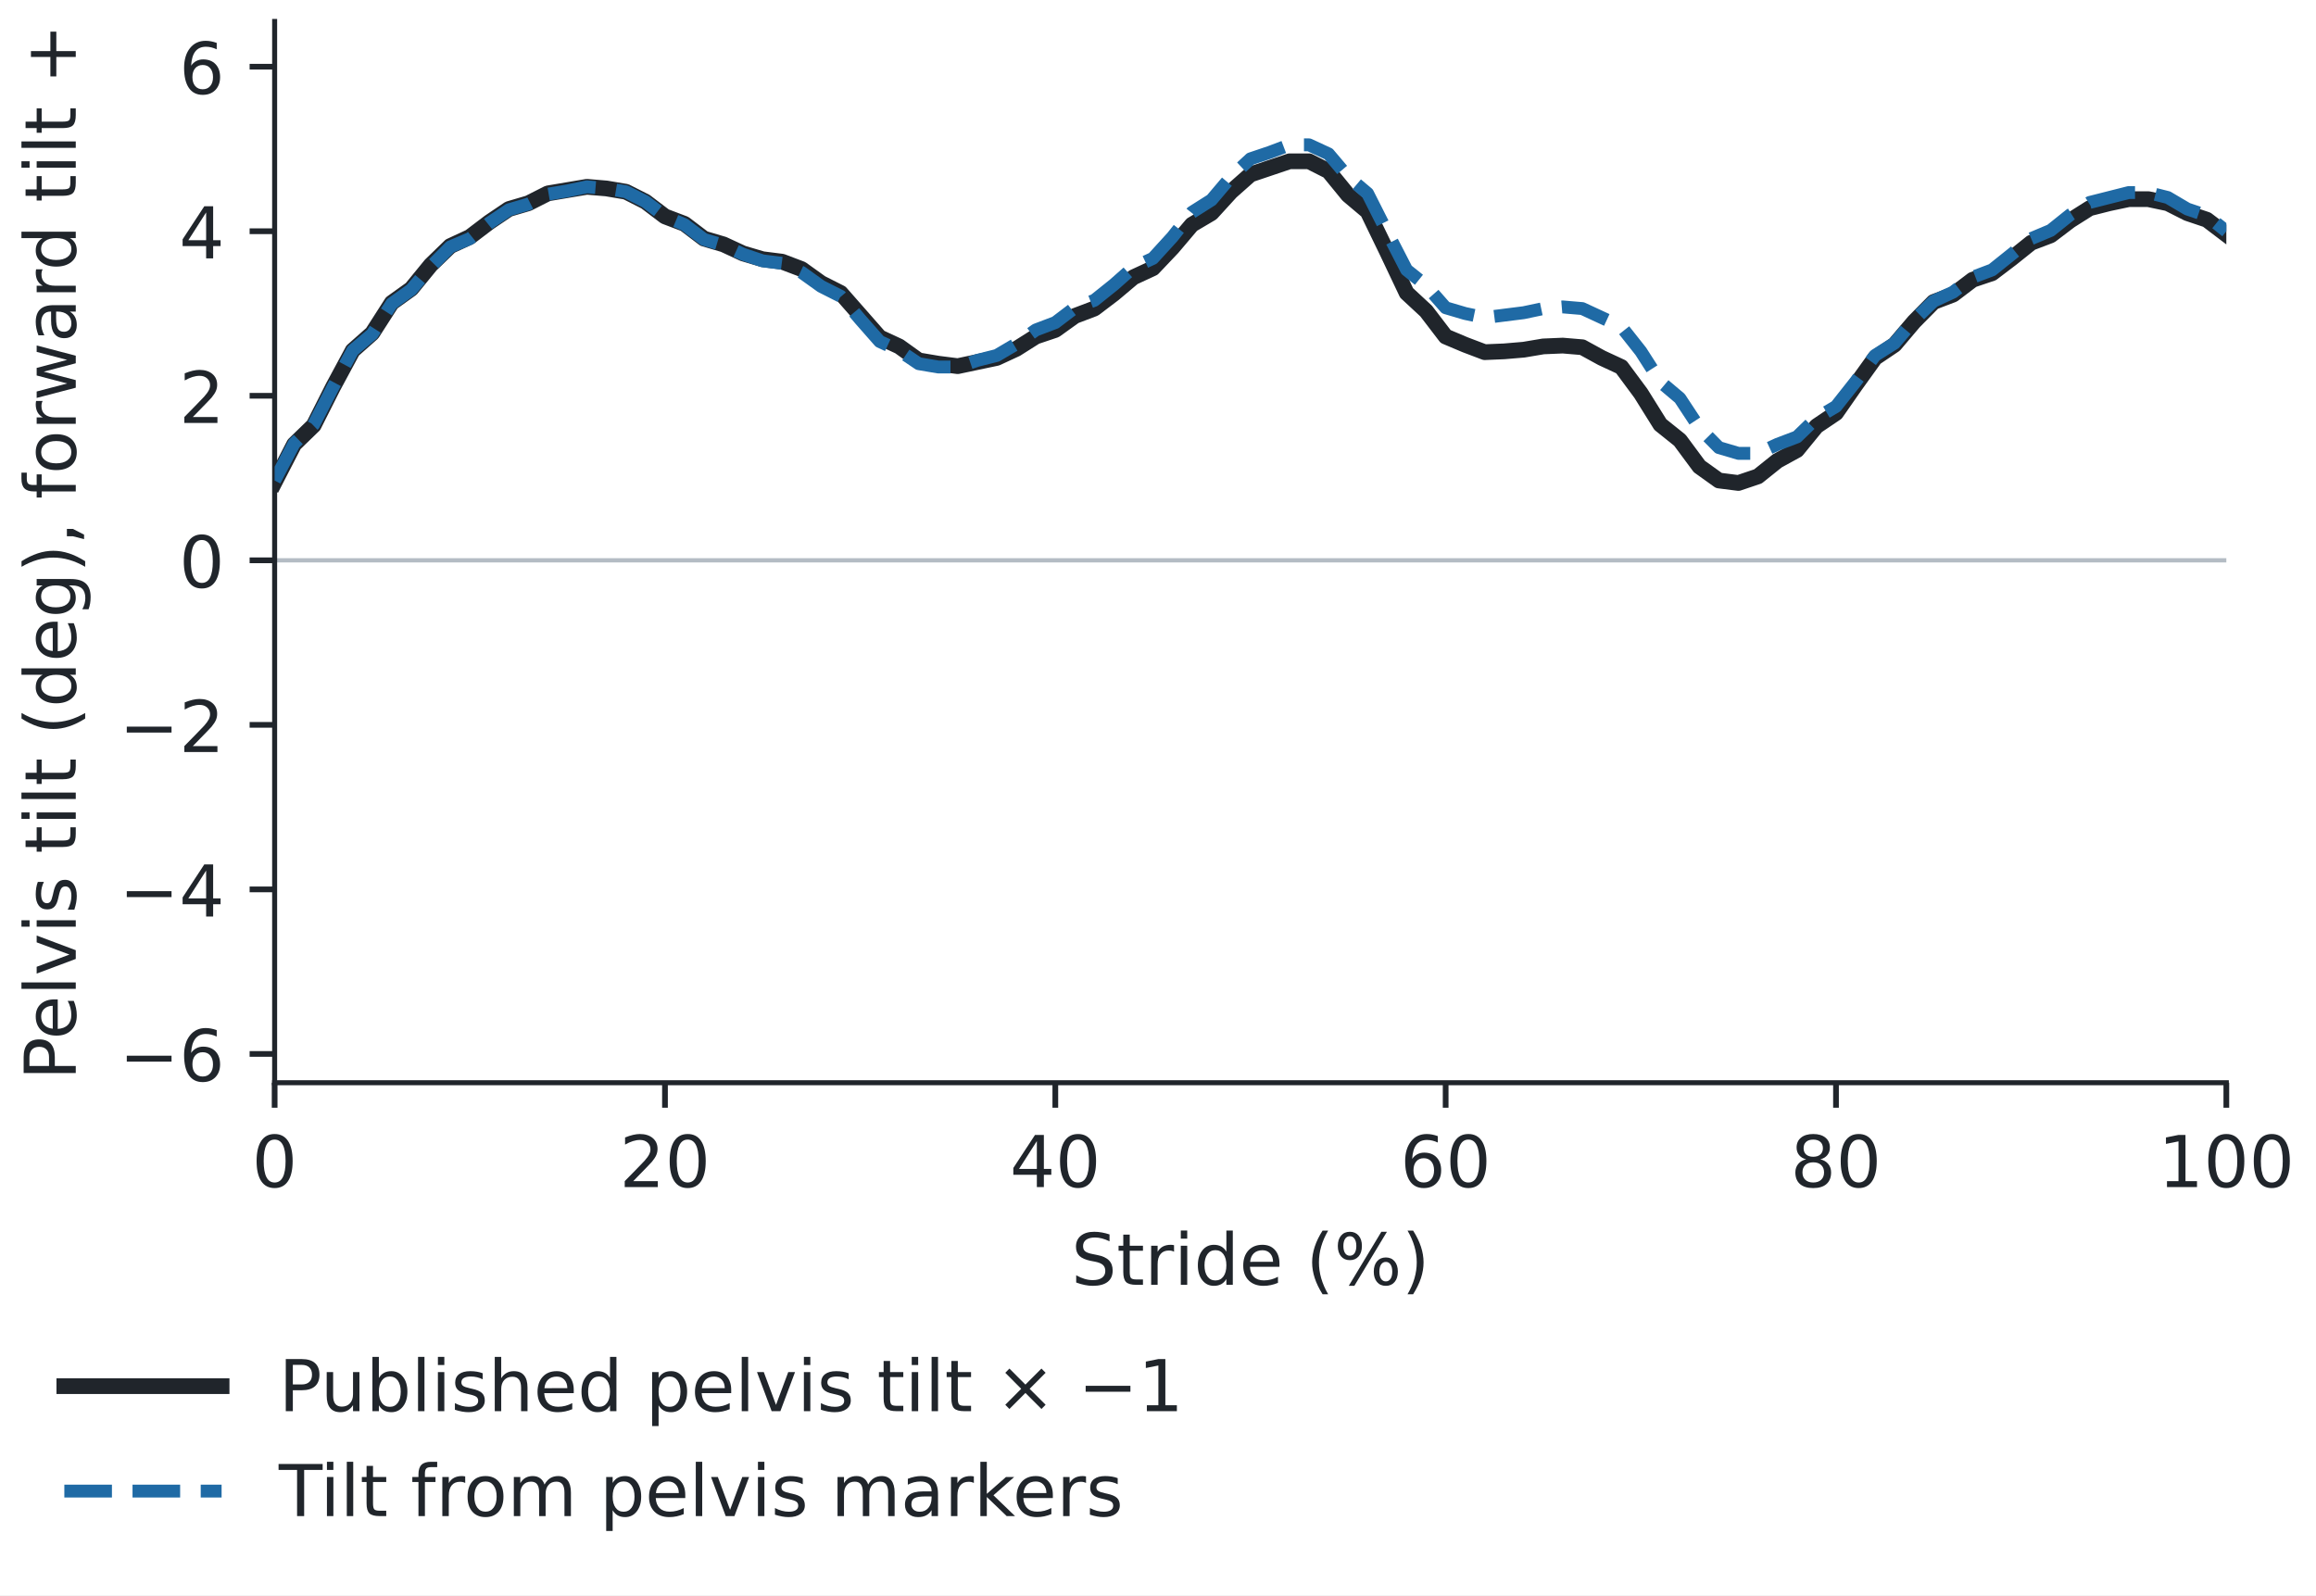
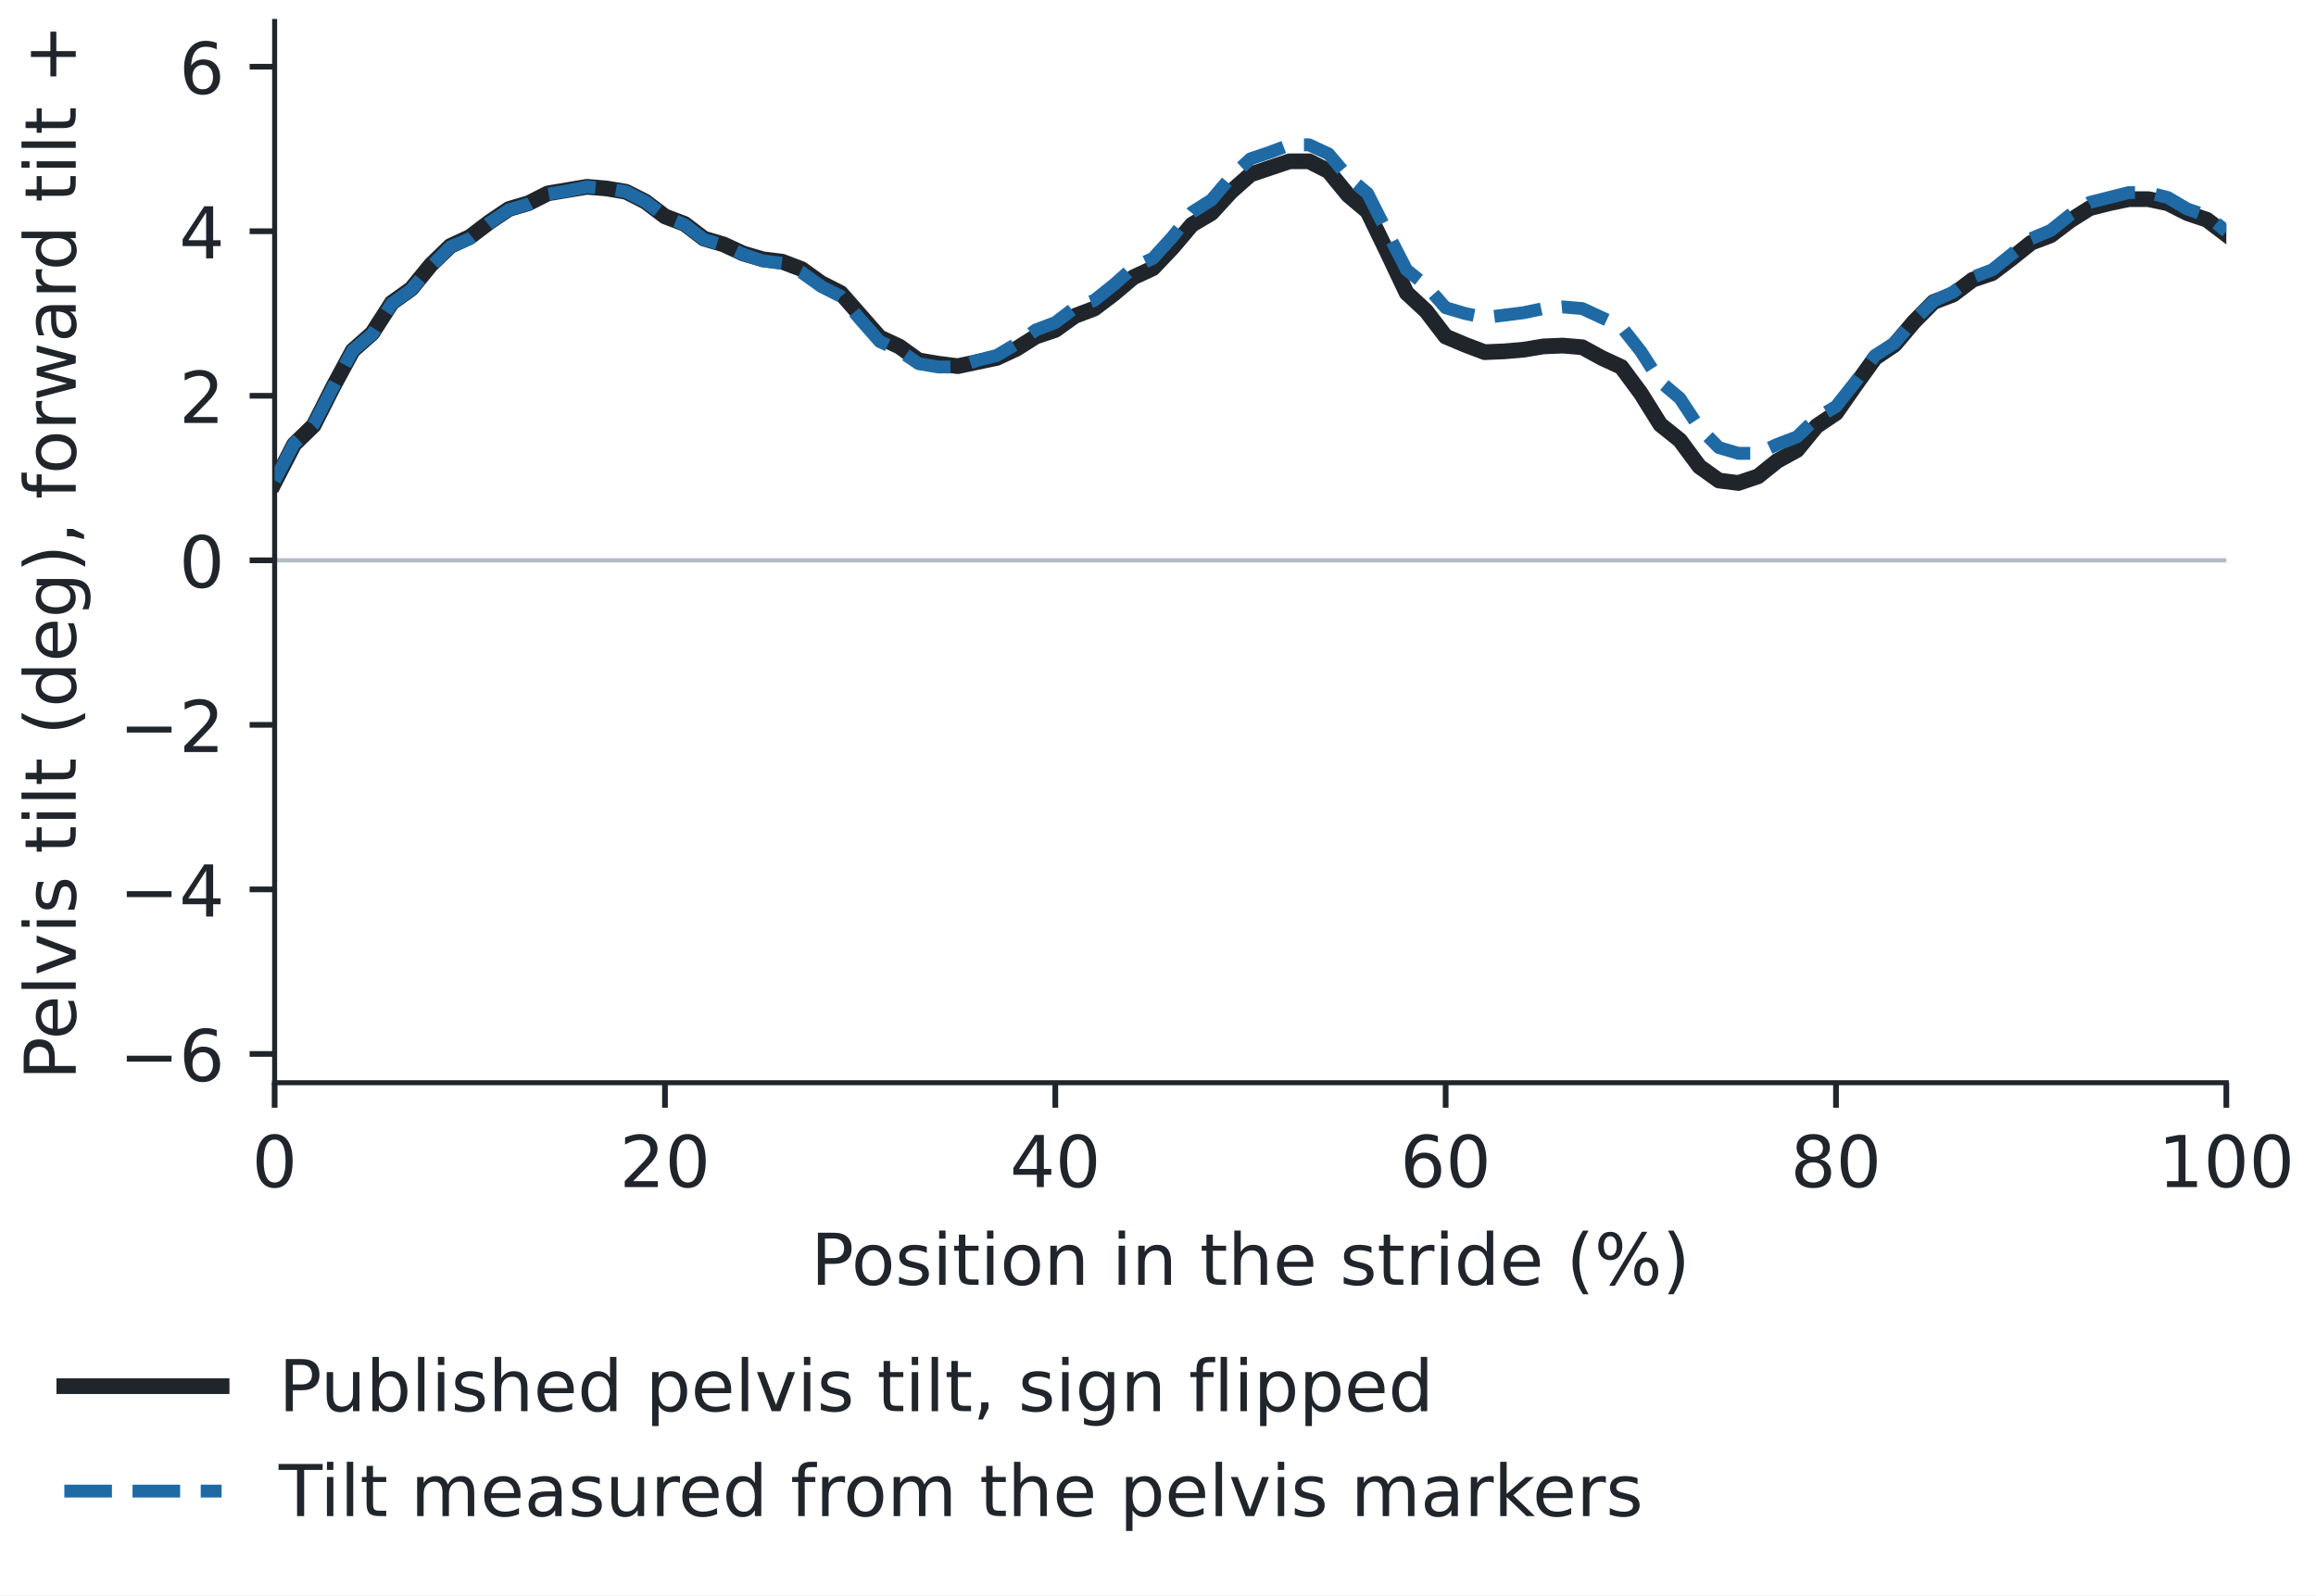
<svg xmlns="http://www.w3.org/2000/svg" xmlns:xlink="http://www.w3.org/1999/xlink" width="324pt" height="223.2pt" viewBox="0 0 324 223.2" version="1.1">
  <defs>
    <style type="text/css">*{stroke-linejoin: round; stroke-linecap: butt}</style>
  </defs>
  <g id="figure_1">
    <g id="patch_1">
      <path d="M 0 223.2  L 324 223.2  L 324 0  L 0 0  z " style="fill: #ffffff" />
    </g>
    <g id="axes_1">
      <g id="patch_2">
        <path d="M 38.421 151.487  L 311.456 151.487  L 311.456 3  L 38.421 3  z " style="fill: #ffffff" />
      </g>
      <g id="line2d_1">
        <path d="M 38.421 78.395  L 311.456 78.395  " clip-path="url(#p0b14c83e51)" style="fill: none; stroke: #b4bcc4; stroke-width: 0.6; stroke-linecap: square" />
      </g>
      <g id="matplotlib.axis_1">
        <g id="xtick_1">
          <g id="line2d_2">
            <defs>
              <path id="me1d6f0fdde" d="M 0 0  L 0 3.5  " style="stroke: #20252b; stroke-width: 0.8" />
            </defs>
            <g>
              <use xlink:href="#me1d6f0fdde" x="38.421" y="151.487" style="fill: #20252b; stroke: #20252b; stroke-width: 0.8" />
            </g>
          </g>
          <g id="text_1">
            <g style="fill: #20252b" transform="translate(35.2393 166.0852) scale(0.1 -0.1)">
              <defs>
                <path id="DejaVuSans-30" d="M 2034 4250  Q 1547 4250 1301 3770  Q 1056 3291 1056 2328  Q 1056 1369 1301 889  Q 1547 409 2034 409  Q 2525 409 2770 889  Q 3016 1369 3016 2328  Q 3016 3291 2770 3770  Q 2525 4250 2034 4250  z M 2034 4750  Q 2819 4750 3233 4129  Q 3647 3509 3647 2328  Q 3647 1150 3233 529  Q 2819 -91 2034 -91  Q 1250 -91 836 529  Q 422 1150 422 2328  Q 422 3509 836 4129  Q 1250 4750 2034 4750  z " transform="scale(0.015625)" />
              </defs>
              <use xlink:href="#DejaVuSans-30" />
            </g>
          </g>
        </g>
        <g id="xtick_2">
          <g id="line2d_3">
            <g>
              <use xlink:href="#me1d6f0fdde" x="93.028" y="151.487" style="fill: #20252b; stroke: #20252b; stroke-width: 0.8" />
            </g>
          </g>
          <g id="text_2">
            <g style="fill: #20252b" transform="translate(86.66514 166.0852) scale(0.1 -0.1)">
              <defs>
                <path id="DejaVuSans-32" d="M 1228 531  L 3431 531  L 3431 0  L 469 0  L 469 531  Q 828 903 1448 1529  Q 2069 2156 2228 2338  Q 2531 2678 2651 2914  Q 2772 3150 2772 3378  Q 2772 3750 2511 3984  Q 2250 4219 1831 4219  Q 1534 4219 1204 4116  Q 875 4013 500 3803  L 500 4441  Q 881 4594 1212 4672  Q 1544 4750 1819 4750  Q 2544 4750 2975 4387  Q 3406 4025 3406 3419  Q 3406 3131 3298 2873  Q 3191 2616 2906 2266  Q 2828 2175 2409 1742  Q 1991 1309 1228 531  z " transform="scale(0.015625)" />
              </defs>
              <use xlink:href="#DejaVuSans-32" />
              <use xlink:href="#DejaVuSans-30" transform="translate(63.62305 0)" />
            </g>
          </g>
        </g>
        <g id="xtick_3">
          <g id="line2d_4">
            <g>
              <use xlink:href="#me1d6f0fdde" x="147.635" y="151.487" style="fill: #20252b; stroke: #20252b; stroke-width: 0.8" />
            </g>
          </g>
          <g id="text_3">
            <g style="fill: #20252b" transform="translate(141.2722 166.0852) scale(0.1 -0.1)">
              <defs>
                <path id="DejaVuSans-34" d="M 2419 4116  L 825 1625  L 2419 1625  L 2419 4116  z M 2253 4666  L 3047 4666  L 3047 1625  L 3713 1625  L 3713 1100  L 3047 1100  L 3047 0  L 2419 0  L 2419 1100  L 313 1100  L 313 1709  L 2253 4666  z " transform="scale(0.015625)" />
              </defs>
              <use xlink:href="#DejaVuSans-34" />
              <use xlink:href="#DejaVuSans-30" transform="translate(63.62305 0)" />
            </g>
          </g>
        </g>
        <g id="xtick_4">
          <g id="line2d_5">
            <g>
              <use xlink:href="#me1d6f0fdde" x="202.242" y="151.487" style="fill: #20252b; stroke: #20252b; stroke-width: 0.8" />
            </g>
          </g>
          <g id="text_4">
            <g style="fill: #20252b" transform="translate(195.8793 166.0852) scale(0.1 -0.1)">
              <defs>
                <path id="DejaVuSans-36" d="M 2113 2584  Q 1688 2584 1439 2293  Q 1191 2003 1191 1497  Q 1191 994 1439 701  Q 1688 409 2113 409  Q 2538 409 2786 701  Q 3034 994 3034 1497  Q 3034 2003 2786 2293  Q 2538 2584 2113 2584  z M 3366 4563  L 3366 3988  Q 3128 4100 2886 4159  Q 2644 4219 2406 4219  Q 1781 4219 1451 3797  Q 1122 3375 1075 2522  Q 1259 2794 1537 2939  Q 1816 3084 2150 3084  Q 2853 3084 3261 2657  Q 3669 2231 3669 1497  Q 3669 778 3244 343  Q 2819 -91 2113 -91  Q 1303 -91 875 529  Q 447 1150 447 2328  Q 447 3434 972 4092  Q 1497 4750 2381 4750  Q 2619 4750 2861 4703  Q 3103 4656 3366 4563  z " transform="scale(0.015625)" />
              </defs>
              <use xlink:href="#DejaVuSans-36" />
              <use xlink:href="#DejaVuSans-30" transform="translate(63.62305 0)" />
            </g>
          </g>
        </g>
        <g id="xtick_5">
          <g id="line2d_6">
            <g>
              <use xlink:href="#me1d6f0fdde" x="256.849" y="151.487" style="fill: #20252b; stroke: #20252b; stroke-width: 0.8" />
            </g>
          </g>
          <g id="text_5">
            <g style="fill: #20252b" transform="translate(250.4864 166.0852) scale(0.1 -0.1)">
              <defs>
                <path id="DejaVuSans-38" d="M 2034 2216  Q 1584 2216 1326 1975  Q 1069 1734 1069 1313  Q 1069 891 1326 650  Q 1584 409 2034 409  Q 2484 409 2743 651  Q 3003 894 3003 1313  Q 3003 1734 2745 1975  Q 2488 2216 2034 2216  z M 1403 2484  Q 997 2584 770 2862  Q 544 3141 544 3541  Q 544 4100 942 4425  Q 1341 4750 2034 4750  Q 2731 4750 3128 4425  Q 3525 4100 3525 3541  Q 3525 3141 3298 2862  Q 3072 2584 2669 2484  Q 3125 2378 3379 2068  Q 3634 1759 3634 1313  Q 3634 634 3220 271  Q 2806 -91 2034 -91  Q 1263 -91 848 271  Q 434 634 434 1313  Q 434 1759 690 2068  Q 947 2378 1403 2484  z M 1172 3481  Q 1172 3119 1398 2916  Q 1625 2713 2034 2713  Q 2441 2713 2670 2916  Q 2900 3119 2900 3481  Q 2900 3844 2670 4047  Q 2441 4250 2034 4250  Q 1625 4250 1398 4047  Q 1172 3844 1172 3481  z " transform="scale(0.015625)" />
              </defs>
              <use xlink:href="#DejaVuSans-38" />
              <use xlink:href="#DejaVuSans-30" transform="translate(63.62305 0)" />
            </g>
          </g>
        </g>
        <g id="xtick_6">
          <g id="line2d_7">
            <g>
              <use xlink:href="#me1d6f0fdde" x="311.456" y="151.487" style="fill: #20252b; stroke: #20252b; stroke-width: 0.8" />
            </g>
          </g>
          <g id="text_6">
            <g style="fill: #20252b" transform="translate(301.9123 166.0852) scale(0.1 -0.1)">
              <defs>
                <path id="DejaVuSans-31" d="M 794 531  L 1825 531  L 1825 4091  L 703 3866  L 703 4441  L 1819 4666  L 2450 4666  L 2450 531  L 3481 531  L 3481 0  L 794 0  L 794 531  z " transform="scale(0.015625)" />
              </defs>
              <use xlink:href="#DejaVuSans-31" />
              <use xlink:href="#DejaVuSans-30" transform="translate(63.62305 0)" />
              <use xlink:href="#DejaVuSans-30" transform="translate(127.2461 0)" />
            </g>
          </g>
        </g>
        <g id="text_7">
-           <g style="fill: #20252b" transform="translate(149.8672 179.7633) scale(0.1 -0.1)">
+           <g style="fill: #20252b" transform="translate(113.4422 179.7633) scale(0.1 -0.1)">
            <defs>
-               <path id="DejaVuSans-53" d="M 3425 4513  L 3425 3897  Q 3066 4069 2747 4153  Q 2428 4238 2131 4238  Q 1616 4238 1336 4038  Q 1056 3838 1056 3469  Q 1056 3159 1242 3001  Q 1428 2844 1947 2747  L 2328 2669  Q 3034 2534 3370 2195  Q 3706 1856 3706 1288  Q 3706 609 3251 259  Q 2797 -91 1919 -91  Q 1588 -91 1214 -16  Q 841 59 441 206  L 441 856  Q 825 641 1194 531  Q 1563 422 1919 422  Q 2459 422 2753 634  Q 3047 847 3047 1241  Q 3047 1584 2836 1778  Q 2625 1972 2144 2069  L 1759 2144  Q 1053 2284 737 2584  Q 422 2884 422 3419  Q 422 4038 858 4394  Q 1294 4750 2059 4750  Q 2388 4750 2728 4690  Q 3069 4631 3425 4513  z " transform="scale(0.015625)" />
+               <path id="DejaVuSans-50" d="M 1259 4147  L 1259 2394  L 2053 2394  Q 2494 2394 2734 2622  Q 2975 2850 2975 3272  Q 2975 3691 2734 3919  Q 2494 4147 2053 4147  L 1259 4147  z M 628 4666  L 2053 4666  Q 2838 4666 3239 4311  Q 3641 3956 3641 3272  Q 3641 2581 3239 2228  Q 2838 1875 2053 1875  L 1259 1875  L 1259 0  L 628 0  L 628 4666  z " transform="scale(0.015625)" />
+               <path id="DejaVuSans-6f" d="M 1959 3097  Q 1497 3097 1228 2736  Q 959 2375 959 1747  Q 959 1119 1226 758  Q 1494 397 1959 397  Q 2419 397 2687 759  Q 2956 1122 2956 1747  Q 2956 2369 2687 2733  Q 2419 3097 1959 3097  z M 1959 3584  Q 2709 3584 3137 3096  Q 3566 2609 3566 1747  Q 3566 888 3137 398  Q 2709 -91 1959 -91  Q 1206 -91 779 398  Q 353 888 353 1747  Q 353 2609 779 3096  Q 1206 3584 1959 3584  z " transform="scale(0.015625)" />
+               <path id="DejaVuSans-73" d="M 2834 3397  L 2834 2853  Q 2591 2978 2328 3040  Q 2066 3103 1784 3103  Q 1356 3103 1142 2972  Q 928 2841 928 2578  Q 928 2378 1081 2264  Q 1234 2150 1697 2047  L 1894 2003  Q 2506 1872 2764 1633  Q 3022 1394 3022 966  Q 3022 478 2636 193  Q 2250 -91 1575 -91  Q 1294 -91 989 -36  Q 684 19 347 128  L 347 722  Q 666 556 975 473  Q 1284 391 1588 391  Q 1994 391 2212 530  Q 2431 669 2431 922  Q 2431 1156 2273 1281  Q 2116 1406 1581 1522  L 1381 1569  Q 847 1681 609 1914  Q 372 2147 372 2553  Q 372 3047 722 3315  Q 1072 3584 1716 3584  Q 2034 3584 2315 3537  Q 2597 3491 2834 3397  z " transform="scale(0.015625)" />
+               <path id="DejaVuSans-69" d="M 603 3500  L 1178 3500  L 1178 0  L 603 0  L 603 3500  z M 603 4863  L 1178 4863  L 1178 4134  L 603 4134  L 603 4863  z " transform="scale(0.015625)" />
              <path id="DejaVuSans-74" d="M 1172 4494  L 1172 3500  L 2356 3500  L 2356 3053  L 1172 3053  L 1172 1153  Q 1172 725 1289 603  Q 1406 481 1766 481  L 2356 481  L 2356 0  L 1766 0  Q 1100 0 847 248  Q 594 497 594 1153  L 594 3053  L 172 3053  L 172 3500  L 594 3500  L 594 4494  L 1172 4494  z " transform="scale(0.015625)" />
+               <path id="DejaVuSans-6e" d="M 3513 2113  L 3513 0  L 2938 0  L 2938 2094  Q 2938 2591 2744 2837  Q 2550 3084 2163 3084  Q 1697 3084 1428 2787  Q 1159 2491 1159 1978  L 1159 0  L 581 0  L 581 3500  L 1159 3500  L 1159 2956  Q 1366 3272 1645 3428  Q 1925 3584 2291 3584  Q 2894 3584 3203 3211  Q 3513 2838 3513 2113  z " transform="scale(0.015625)" />
+               <path id="DejaVuSans-20" transform="scale(0.015625)" />
+               <path id="DejaVuSans-68" d="M 3513 2113  L 3513 0  L 2938 0  L 2938 2094  Q 2938 2591 2744 2837  Q 2550 3084 2163 3084  Q 1697 3084 1428 2787  Q 1159 2491 1159 1978  L 1159 0  L 581 0  L 581 4863  L 1159 4863  L 1159 2956  Q 1366 3272 1645 3428  Q 1925 3584 2291 3584  Q 2894 3584 3203 3211  Q 3513 2838 3513 2113  z " transform="scale(0.015625)" />
+               <path id="DejaVuSans-65" d="M 3597 1894  L 3597 1613  L 953 1613  Q 991 1019 1311 708  Q 1631 397 2203 397  Q 2534 397 2845 478  Q 3156 559 3463 722  L 3463 178  Q 3153 47 2828 -22  Q 2503 -91 2169 -91  Q 1331 -91 842 396  Q 353 884 353 1716  Q 353 2575 817 3079  Q 1281 3584 2069 3584  Q 2775 3584 3186 3129  Q 3597 2675 3597 1894  z M 3022 2063  Q 3016 2534 2758 2815  Q 2500 3097 2075 3097  Q 1594 3097 1305 2825  Q 1016 2553 972 2059  L 3022 2063  z " transform="scale(0.015625)" />
              <path id="DejaVuSans-72" d="M 2631 2963  Q 2534 3019 2420 3045  Q 2306 3072 2169 3072  Q 1681 3072 1420 2755  Q 1159 2438 1159 1844  L 1159 0  L 581 0  L 581 3500  L 1159 3500  L 1159 2956  Q 1341 3275 1631 3429  Q 1922 3584 2338 3584  Q 2397 3584 2469 3576  Q 2541 3569 2628 3553  L 2631 2963  z " transform="scale(0.015625)" />
-               <path id="DejaVuSans-69" d="M 603 3500  L 1178 3500  L 1178 0  L 603 0  L 603 3500  z M 603 4863  L 1178 4863  L 1178 4134  L 603 4134  L 603 4863  z " transform="scale(0.015625)" />
              <path id="DejaVuSans-64" d="M 2906 2969  L 2906 4863  L 3481 4863  L 3481 0  L 2906 0  L 2906 525  Q 2725 213 2448 61  Q 2172 -91 1784 -91  Q 1150 -91 751 415  Q 353 922 353 1747  Q 353 2572 751 3078  Q 1150 3584 1784 3584  Q 2172 3584 2448 3432  Q 2725 3281 2906 2969  z M 947 1747  Q 947 1113 1208 752  Q 1469 391 1925 391  Q 2381 391 2643 752  Q 2906 1113 2906 1747  Q 2906 2381 2643 2742  Q 2381 3103 1925 3103  Q 1469 3103 1208 2742  Q 947 2381 947 1747  z " transform="scale(0.015625)" />
-               <path id="DejaVuSans-65" d="M 3597 1894  L 3597 1613  L 953 1613  Q 991 1019 1311 708  Q 1631 397 2203 397  Q 2534 397 2845 478  Q 3156 559 3463 722  L 3463 178  Q 3153 47 2828 -22  Q 2503 -91 2169 -91  Q 1331 -91 842 396  Q 353 884 353 1716  Q 353 2575 817 3079  Q 1281 3584 2069 3584  Q 2775 3584 3186 3129  Q 3597 2675 3597 1894  z M 3022 2063  Q 3016 2534 2758 2815  Q 2500 3097 2075 3097  Q 1594 3097 1305 2825  Q 1016 2553 972 2059  L 3022 2063  z " transform="scale(0.015625)" />
-               <path id="DejaVuSans-20" transform="scale(0.015625)" />
              <path id="DejaVuSans-28" d="M 1984 4856  Q 1566 4138 1362 3434  Q 1159 2731 1159 2009  Q 1159 1288 1364 580  Q 1569 -128 1984 -844  L 1484 -844  Q 1016 -109 783 600  Q 550 1309 550 2009  Q 550 2706 781 3412  Q 1013 4119 1484 4856  L 1984 4856  z " transform="scale(0.015625)" />
              <path id="DejaVuSans-25" d="M 4653 2053  Q 4381 2053 4226 1822  Q 4072 1591 4072 1178  Q 4072 772 4226 539  Q 4381 306 4653 306  Q 4919 306 5073 539  Q 5228 772 5228 1178  Q 5228 1588 5073 1820  Q 4919 2053 4653 2053  z M 4653 2450  Q 5147 2450 5437 2106  Q 5728 1763 5728 1178  Q 5728 594 5436 251  Q 5144 -91 4653 -91  Q 4153 -91 3862 251  Q 3572 594 3572 1178  Q 3572 1766 3864 2108  Q 4156 2450 4653 2450  z M 1428 4353  Q 1159 4353 1004 4120  Q 850 3888 850 3481  Q 850 3069 1003 2837  Q 1156 2606 1428 2606  Q 1700 2606 1854 2837  Q 2009 3069 2009 3481  Q 2009 3884 1853 4118  Q 1697 4353 1428 4353  z M 4250 4750  L 4750 4750  L 1831 -91  L 1331 -91  L 4250 4750  z M 1428 4750  Q 1922 4750 2215 4408  Q 2509 4066 2509 3481  Q 2509 2891 2217 2550  Q 1925 2209 1428 2209  Q 931 2209 642 2551  Q 353 2894 353 3481  Q 353 4063 643 4406  Q 934 4750 1428 4750  z " transform="scale(0.015625)" />
              <path id="DejaVuSans-29" d="M 513 4856  L 1013 4856  Q 1481 4119 1714 3412  Q 1947 2706 1947 2009  Q 1947 1309 1714 600  Q 1481 -109 1013 -844  L 513 -844  Q 928 -128 1133 580  Q 1338 1288 1338 2009  Q 1338 2731 1133 3434  Q 928 4138 513 4856  z " transform="scale(0.015625)" />
            </defs>
-             <use xlink:href="#DejaVuSans-53" />
-             <use xlink:href="#DejaVuSans-74" transform="translate(63.47656 0)" />
-             <use xlink:href="#DejaVuSans-72" transform="translate(102.6855 0)" />
-             <use xlink:href="#DejaVuSans-69" transform="translate(143.7988 0)" />
-             <use xlink:href="#DejaVuSans-64" transform="translate(171.582 0)" />
-             <use xlink:href="#DejaVuSans-65" transform="translate(235.0586 0)" />
-             <use xlink:href="#DejaVuSans-20" transform="translate(296.582 0)" />
-             <use xlink:href="#DejaVuSans-28" transform="translate(328.3691 0)" />
-             <use xlink:href="#DejaVuSans-25" transform="translate(367.3828 0)" />
-             <use xlink:href="#DejaVuSans-29" transform="translate(462.4023 0)" />
+             <use xlink:href="#DejaVuSans-50" />
+             <use xlink:href="#DejaVuSans-6f" transform="translate(56.67773 0)" />
+             <use xlink:href="#DejaVuSans-73" transform="translate(117.8594 0)" />
+             <use xlink:href="#DejaVuSans-69" transform="translate(169.959 0)" />
+             <use xlink:href="#DejaVuSans-74" transform="translate(197.7422 0)" />
+             <use xlink:href="#DejaVuSans-69" transform="translate(236.9512 0)" />
+             <use xlink:href="#DejaVuSans-6f" transform="translate(264.7344 0)" />
+             <use xlink:href="#DejaVuSans-6e" transform="translate(325.916 0)" />
+             <use xlink:href="#DejaVuSans-20" transform="translate(389.2949 0)" />
+             <use xlink:href="#DejaVuSans-69" transform="translate(421.082 0)" />
+             <use xlink:href="#DejaVuSans-6e" transform="translate(448.8652 0)" />
+             <use xlink:href="#DejaVuSans-20" transform="translate(512.2441 0)" />
+             <use xlink:href="#DejaVuSans-74" transform="translate(544.0312 0)" />
+             <use xlink:href="#DejaVuSans-68" transform="translate(583.2402 0)" />
+             <use xlink:href="#DejaVuSans-65" transform="translate(646.6191 0)" />
+             <use xlink:href="#DejaVuSans-20" transform="translate(708.1426 0)" />
+             <use xlink:href="#DejaVuSans-73" transform="translate(739.9297 0)" />
+             <use xlink:href="#DejaVuSans-74" transform="translate(792.0293 0)" />
+             <use xlink:href="#DejaVuSans-72" transform="translate(831.2383 0)" />
+             <use xlink:href="#DejaVuSans-69" transform="translate(872.3516 0)" />
+             <use xlink:href="#DejaVuSans-64" transform="translate(900.1348 0)" />
+             <use xlink:href="#DejaVuSans-65" transform="translate(963.6113 0)" />
+             <use xlink:href="#DejaVuSans-20" transform="translate(1025.135 0)" />
+             <use xlink:href="#DejaVuSans-28" transform="translate(1056.922 0)" />
+             <use xlink:href="#DejaVuSans-25" transform="translate(1095.936 0)" />
+             <use xlink:href="#DejaVuSans-29" transform="translate(1190.955 0)" />
          </g>
        </g>
      </g>
      <g id="matplotlib.axis_2">
        <g id="ytick_1">
          <g id="line2d_8">
            <defs>
              <path id="mb0b60d77cf" d="M 0 0  L -3.5 0  " style="stroke: #20252b; stroke-width: 0.8" />
            </defs>
            <g>
              <use xlink:href="#mb0b60d77cf" x="38.421" y="147.458" style="fill: #20252b; stroke: #20252b; stroke-width: 0.8" />
            </g>
          </g>
          <g id="text_8">
            <g style="fill: #20252b" transform="translate(16.67836 151.2573) scale(0.1 -0.1)">
              <defs>
                <path id="DejaVuSans-2212" d="M 678 2272  L 4684 2272  L 4684 1741  L 678 1741  L 678 2272  z " transform="scale(0.015625)" />
              </defs>
              <use xlink:href="#DejaVuSans-2212" />
              <use xlink:href="#DejaVuSans-36" transform="translate(83.78906 0)" />
            </g>
          </g>
        </g>
        <g id="ytick_2">
          <g id="line2d_9">
            <g>
              <use xlink:href="#mb0b60d77cf" x="38.421" y="124.437" style="fill: #20252b; stroke: #20252b; stroke-width: 0.8" />
            </g>
          </g>
          <g id="text_9">
            <g style="fill: #20252b" transform="translate(16.67836 128.2361) scale(0.1 -0.1)">
              <use xlink:href="#DejaVuSans-2212" />
              <use xlink:href="#DejaVuSans-34" transform="translate(83.78906 0)" />
            </g>
          </g>
        </g>
        <g id="ytick_3">
          <g id="line2d_10">
            <g>
              <use xlink:href="#mb0b60d77cf" x="38.421" y="101.416" style="fill: #20252b; stroke: #20252b; stroke-width: 0.8" />
            </g>
          </g>
          <g id="text_10">
            <g style="fill: #20252b" transform="translate(16.67836 105.215) scale(0.1 -0.1)">
              <use xlink:href="#DejaVuSans-2212" />
              <use xlink:href="#DejaVuSans-32" transform="translate(83.78906 0)" />
            </g>
          </g>
        </g>
        <g id="ytick_4">
          <g id="line2d_11">
            <g>
              <use xlink:href="#mb0b60d77cf" x="38.421" y="78.395" style="fill: #20252b; stroke: #20252b; stroke-width: 0.8" />
            </g>
          </g>
          <g id="text_11">
            <g style="fill: #20252b" transform="translate(25.05805 82.19379) scale(0.1 -0.1)">
              <use xlink:href="#DejaVuSans-30" />
            </g>
          </g>
        </g>
        <g id="ytick_5">
          <g id="line2d_12">
            <g>
              <use xlink:href="#mb0b60d77cf" x="38.421" y="55.373" style="fill: #20252b; stroke: #20252b; stroke-width: 0.8" />
            </g>
          </g>
          <g id="text_12">
            <g style="fill: #20252b" transform="translate(25.05805 59.17262) scale(0.1 -0.1)">
              <use xlink:href="#DejaVuSans-32" />
            </g>
          </g>
        </g>
        <g id="ytick_6">
          <g id="line2d_13">
            <g>
              <use xlink:href="#mb0b60d77cf" x="38.421" y="32.352" style="fill: #20252b; stroke: #20252b; stroke-width: 0.8" />
            </g>
          </g>
          <g id="text_13">
            <g style="fill: #20252b" transform="translate(25.05805 36.15145) scale(0.1 -0.1)">
              <use xlink:href="#DejaVuSans-34" />
            </g>
          </g>
        </g>
        <g id="ytick_7">
          <g id="line2d_14">
            <g>
              <use xlink:href="#mb0b60d77cf" x="38.421" y="9.331" style="fill: #20252b; stroke: #20252b; stroke-width: 0.8" />
            </g>
          </g>
          <g id="text_14">
            <g style="fill: #20252b" transform="translate(25.05805 13.13028) scale(0.1 -0.1)">
              <use xlink:href="#DejaVuSans-36" />
            </g>
          </g>
        </g>
        <g id="text_15">
          <g style="fill: #20252b" transform="translate(10.59868 151.1138) rotate(-90) scale(0.1 -0.1)">
            <defs>
-               <path id="DejaVuSans-50" d="M 1259 4147  L 1259 2394  L 2053 2394  Q 2494 2394 2734 2622  Q 2975 2850 2975 3272  Q 2975 3691 2734 3919  Q 2494 4147 2053 4147  L 1259 4147  z M 628 4666  L 2053 4666  Q 2838 4666 3239 4311  Q 3641 3956 3641 3272  Q 3641 2581 3239 2228  Q 2838 1875 2053 1875  L 1259 1875  L 1259 0  L 628 0  L 628 4666  z " transform="scale(0.015625)" />
              <path id="DejaVuSans-6c" d="M 603 4863  L 1178 4863  L 1178 0  L 603 0  L 603 4863  z " transform="scale(0.015625)" />
              <path id="DejaVuSans-76" d="M 191 3500  L 800 3500  L 1894 563  L 2988 3500  L 3597 3500  L 2284 0  L 1503 0  L 191 3500  z " transform="scale(0.015625)" />
-               <path id="DejaVuSans-73" d="M 2834 3397  L 2834 2853  Q 2591 2978 2328 3040  Q 2066 3103 1784 3103  Q 1356 3103 1142 2972  Q 928 2841 928 2578  Q 928 2378 1081 2264  Q 1234 2150 1697 2047  L 1894 2003  Q 2506 1872 2764 1633  Q 3022 1394 3022 966  Q 3022 478 2636 193  Q 2250 -91 1575 -91  Q 1294 -91 989 -36  Q 684 19 347 128  L 347 722  Q 666 556 975 473  Q 1284 391 1588 391  Q 1994 391 2212 530  Q 2431 669 2431 922  Q 2431 1156 2273 1281  Q 2116 1406 1581 1522  L 1381 1569  Q 847 1681 609 1914  Q 372 2147 372 2553  Q 372 3047 722 3315  Q 1072 3584 1716 3584  Q 2034 3584 2315 3537  Q 2597 3491 2834 3397  z " transform="scale(0.015625)" />
              <path id="DejaVuSans-67" d="M 2906 1791  Q 2906 2416 2648 2759  Q 2391 3103 1925 3103  Q 1463 3103 1205 2759  Q 947 2416 947 1791  Q 947 1169 1205 825  Q 1463 481 1925 481  Q 2391 481 2648 825  Q 2906 1169 2906 1791  z M 3481 434  Q 3481 -459 3084 -895  Q 2688 -1331 1869 -1331  Q 1566 -1331 1297 -1286  Q 1028 -1241 775 -1147  L 775 -588  Q 1028 -725 1275 -790  Q 1522 -856 1778 -856  Q 2344 -856 2625 -561  Q 2906 -266 2906 331  L 2906 616  Q 2728 306 2450 153  Q 2172 0 1784 0  Q 1141 0 747 490  Q 353 981 353 1791  Q 353 2603 747 3093  Q 1141 3584 1784 3584  Q 2172 3584 2450 3431  Q 2728 3278 2906 2969  L 2906 3500  L 3481 3500  L 3481 434  z " transform="scale(0.015625)" />
              <path id="DejaVuSans-2c" d="M 750 794  L 1409 794  L 1409 256  L 897 -744  L 494 -744  L 750 256  L 750 794  z " transform="scale(0.015625)" />
              <path id="DejaVuSans-66" d="M 2375 4863  L 2375 4384  L 1825 4384  Q 1516 4384 1395 4259  Q 1275 4134 1275 3809  L 1275 3500  L 2222 3500  L 2222 3053  L 1275 3053  L 1275 0  L 697 0  L 697 3053  L 147 3053  L 147 3500  L 697 3500  L 697 3744  Q 697 4328 969 4595  Q 1241 4863 1831 4863  L 2375 4863  z " transform="scale(0.015625)" />
-               <path id="DejaVuSans-6f" d="M 1959 3097  Q 1497 3097 1228 2736  Q 959 2375 959 1747  Q 959 1119 1226 758  Q 1494 397 1959 397  Q 2419 397 2687 759  Q 2956 1122 2956 1747  Q 2956 2369 2687 2733  Q 2419 3097 1959 3097  z M 1959 3584  Q 2709 3584 3137 3096  Q 3566 2609 3566 1747  Q 3566 888 3137 398  Q 2709 -91 1959 -91  Q 1206 -91 779 398  Q 353 888 353 1747  Q 353 2609 779 3096  Q 1206 3584 1959 3584  z " transform="scale(0.015625)" />
              <path id="DejaVuSans-77" d="M 269 3500  L 844 3500  L 1563 769  L 2278 3500  L 2956 3500  L 3675 769  L 4391 3500  L 4966 3500  L 4050 0  L 3372 0  L 2619 2869  L 1863 0  L 1184 0  L 269 3500  z " transform="scale(0.015625)" />
              <path id="DejaVuSans-61" d="M 2194 1759  Q 1497 1759 1228 1600  Q 959 1441 959 1056  Q 959 750 1161 570  Q 1363 391 1709 391  Q 2188 391 2477 730  Q 2766 1069 2766 1631  L 2766 1759  L 2194 1759  z M 3341 1997  L 3341 0  L 2766 0  L 2766 531  Q 2569 213 2275 61  Q 1981 -91 1556 -91  Q 1019 -91 701 211  Q 384 513 384 1019  Q 384 1609 779 1909  Q 1175 2209 1959 2209  L 2766 2209  L 2766 2266  Q 2766 2663 2505 2880  Q 2244 3097 1772 3097  Q 1472 3097 1187 3025  Q 903 2953 641 2809  L 641 3341  Q 956 3463 1253 3523  Q 1550 3584 1831 3584  Q 2591 3584 2966 3190  Q 3341 2797 3341 1997  z " transform="scale(0.015625)" />
              <path id="DejaVuSans-2b" d="M 2944 4013  L 2944 2272  L 4684 2272  L 4684 1741  L 2944 1741  L 2944 0  L 2419 0  L 2419 1741  L 678 1741  L 678 2272  L 2419 2272  L 2419 4013  L 2944 4013  z " transform="scale(0.015625)" />
            </defs>
            <use xlink:href="#DejaVuSans-50" />
            <use xlink:href="#DejaVuSans-65" transform="translate(56.67773 0)" />
            <use xlink:href="#DejaVuSans-6c" transform="translate(118.2012 0)" />
            <use xlink:href="#DejaVuSans-76" transform="translate(145.9844 0)" />
            <use xlink:href="#DejaVuSans-69" transform="translate(205.1641 0)" />
            <use xlink:href="#DejaVuSans-73" transform="translate(232.9473 0)" />
            <use xlink:href="#DejaVuSans-20" transform="translate(285.0469 0)" />
            <use xlink:href="#DejaVuSans-74" transform="translate(316.834 0)" />
            <use xlink:href="#DejaVuSans-69" transform="translate(356.043 0)" />
            <use xlink:href="#DejaVuSans-6c" transform="translate(383.8262 0)" />
            <use xlink:href="#DejaVuSans-74" transform="translate(411.6094 0)" />
            <use xlink:href="#DejaVuSans-20" transform="translate(450.8184 0)" />
            <use xlink:href="#DejaVuSans-28" transform="translate(482.6055 0)" />
            <use xlink:href="#DejaVuSans-64" transform="translate(521.6191 0)" />
            <use xlink:href="#DejaVuSans-65" transform="translate(585.0957 0)" />
            <use xlink:href="#DejaVuSans-67" transform="translate(646.6191 0)" />
            <use xlink:href="#DejaVuSans-29" transform="translate(710.0957 0)" />
            <use xlink:href="#DejaVuSans-2c" transform="translate(749.1094 0)" />
            <use xlink:href="#DejaVuSans-20" transform="translate(780.8965 0)" />
            <use xlink:href="#DejaVuSans-66" transform="translate(812.6836 0)" />
            <use xlink:href="#DejaVuSans-6f" transform="translate(847.8887 0)" />
            <use xlink:href="#DejaVuSans-72" transform="translate(909.0703 0)" />
            <use xlink:href="#DejaVuSans-77" transform="translate(950.1836 0)" />
            <use xlink:href="#DejaVuSans-61" transform="translate(1031.971 0)" />
            <use xlink:href="#DejaVuSans-72" transform="translate(1093.25 0)" />
            <use xlink:href="#DejaVuSans-64" transform="translate(1132.613 0)" />
            <use xlink:href="#DejaVuSans-20" transform="translate(1196.09 0)" />
            <use xlink:href="#DejaVuSans-74" transform="translate(1227.877 0)" />
            <use xlink:href="#DejaVuSans-69" transform="translate(1267.086 0)" />
            <use xlink:href="#DejaVuSans-6c" transform="translate(1294.869 0)" />
            <use xlink:href="#DejaVuSans-74" transform="translate(1322.652 0)" />
            <use xlink:href="#DejaVuSans-20" transform="translate(1361.861 0)" />
            <use xlink:href="#DejaVuSans-2b" transform="translate(1393.648 0)" />
          </g>
        </g>
      </g>
      <g id="patch_3">
        <path d="M 38.421 151.487  L 38.421 3  " style="fill: none; stroke: #20252b; stroke-width: 0.7; stroke-linejoin: miter; stroke-linecap: square" />
      </g>
      <g id="patch_4">
        <path d="M 38.421 151.487  L 311.456 151.487  " style="fill: none; stroke: #20252b; stroke-width: 0.7; stroke-linejoin: miter; stroke-linecap: square" />
      </g>
      <g id="line2d_15">
        <path d="M 38.421 67.46  L 41.151 62.165  L 43.881 59.517  L 46.612 54.107  L 49.342 49.043  L 52.072 46.625  L 54.803 42.366  L 57.533 40.41  L 60.263 37.072  L 62.994 34.424  L 65.724 33.158  L 68.454 31.086  L 71.185 29.244  L 73.915 28.439  L 76.646 27.057  L 79.376 26.597  L 82.106 26.137  L 84.837 26.367  L 87.567 26.827  L 90.297 28.208  L 93.028 30.28  L 95.758 31.316  L 98.488 33.388  L 101.219 34.194  L 103.949 35.46  L 106.679 36.266  L 109.41 36.611  L 112.14 37.647  L 114.87 39.604  L 117.601 40.985  L 120.331 44.093  L 123.062 47.201  L 125.792 48.467  L 128.522 50.424  L 131.253 50.884  L 133.983 51.23  L 136.713 50.654  L 139.444 50.079  L 142.174 48.812  L 144.904 47.086  L 147.635 46.165  L 150.365 44.208  L 153.095 43.172  L 155.826 41.1  L 158.556 38.798  L 161.287 37.532  L 164.017 34.654  L 166.747 31.431  L 169.478 29.82  L 172.208 26.827  L 174.938 24.41  L 177.669 23.489  L 180.399 22.568  L 183.129 22.568  L 185.86 23.95  L 188.59 27.288  L 191.32 29.59  L 194.051 35.23  L 196.781 40.985  L 199.511 43.517  L 202.242 47.086  L 204.972 48.237  L 207.703 49.273  L 210.433 49.158  L 213.163 48.927  L 215.894 48.467  L 218.624 48.352  L 221.354 48.582  L 224.085 50.079  L 226.815 51.345  L 229.545 55.028  L 232.276 59.402  L 235.006 61.589  L 237.736 65.273  L 240.467 67.229  L 243.197 67.575  L 245.928 66.654  L 248.658 64.467  L 251.388 62.97  L 254.119 59.632  L 256.849 57.791  L 259.579 53.877  L 262.31 50.079  L 265.04 48.237  L 267.77 45.014  L 270.501 42.251  L 273.231 41.215  L 275.961 39.143  L 278.692 38.223  L 281.422 36.151  L 284.152 33.964  L 286.883 32.928  L 289.613 30.856  L 292.344 29.129  L 295.074 28.439  L 297.804 27.863  L 300.535 27.863  L 303.265 28.439  L 305.995 29.82  L 308.726 30.741  L 311.456 32.813  " clip-path="url(#p0b14c83e51)" style="fill: none; stroke: #20252b; stroke-width: 2.2; stroke-linecap: square" />
      </g>
      <g id="line2d_16">
        <path d="M 38.421 67.229  L 41.151 62.05  L 43.881 59.402  L 46.612 54.107  L 49.342 49.043  L 52.072 46.74  L 54.803 42.482  L 57.533 40.525  L 60.263 37.302  L 62.994 34.539  L 65.724 33.388  L 68.454 31.201  L 71.185 29.359  L 73.915 28.554  L 76.646 27.172  L 79.376 26.712  L 82.106 26.137  L 84.837 26.367  L 87.567 26.827  L 90.297 28.208  L 93.028 30.28  L 95.758 31.431  L 98.488 33.503  L 101.219 34.309  L 103.949 35.575  L 106.679 36.496  L 109.41 36.841  L 112.14 38.108  L 114.87 40.064  L 117.601 41.446  L 120.331 44.669  L 123.062 47.776  L 125.792 49.043  L 128.522 50.884  L 131.253 51.345  L 133.983 51.345  L 136.713 50.424  L 139.444 49.733  L 142.174 48.122  L 144.904 46.165  L 147.635 45.129  L 150.365 43.057  L 153.095 42.021  L 155.826 39.834  L 158.556 37.417  L 161.287 36.151  L 164.017 33.158  L 166.747 29.705  L 169.478 27.978  L 172.208 24.755  L 174.938 22.223  L 177.669 21.302  L 180.399 20.266  L 183.129 20.266  L 185.86 21.532  L 188.59 24.755  L 191.32 27.057  L 194.051 32.467  L 196.781 37.762  L 199.511 39.949  L 202.242 43.057  L 204.972 43.863  L 207.703 44.438  L 210.433 44.093  L 213.163 43.748  L 215.894 43.172  L 218.624 42.942  L 221.354 43.172  L 224.085 44.438  L 226.815 45.705  L 229.545 49.158  L 232.276 53.417  L 235.006 55.719  L 237.736 59.863  L 240.467 62.625  L 243.197 63.431  L 245.928 63.431  L 248.658 62.165  L 251.388 61.129  L 254.119 58.481  L 256.849 56.87  L 259.579 53.417  L 262.31 49.733  L 265.04 48.007  L 267.77 44.784  L 270.501 42.136  L 273.231 40.87  L 275.961 38.798  L 278.692 37.762  L 281.422 35.575  L 284.152 33.388  L 286.883 32.237  L 289.613 30.05  L 292.344 28.324  L 295.074 27.633  L 297.804 26.942  L 300.535 26.942  L 303.265 27.633  L 305.995 29.244  L 308.726 30.165  L 311.456 32.352  " clip-path="url(#p0b14c83e51)" style="fill: none; stroke-dasharray: 6.66,2.88; stroke-dashoffset: 0; stroke: #1f6aa5; stroke-width: 1.8" />
      </g>
    </g>
    <g id="legend_1">
      <g id="line2d_17">
        <path d="M 9 193.942  L 20 193.942  L 31 193.942  " style="fill: none; stroke: #20252b; stroke-width: 2.2; stroke-linecap: square" />
      </g>
      <g id="text_16">
        <g style="fill: #20252b" transform="translate(39 197.4422) scale(0.1 -0.1)">
          <defs>
            <path id="DejaVuSans-75" d="M 544 1381  L 544 3500  L 1119 3500  L 1119 1403  Q 1119 906 1312 657  Q 1506 409 1894 409  Q 2359 409 2629 706  Q 2900 1003 2900 1516  L 2900 3500  L 3475 3500  L 3475 0  L 2900 0  L 2900 538  Q 2691 219 2414 64  Q 2138 -91 1772 -91  Q 1169 -91 856 284  Q 544 659 544 1381  z M 1991 3584  L 1991 3584  z " transform="scale(0.015625)" />
            <path id="DejaVuSans-62" d="M 3116 1747  Q 3116 2381 2855 2742  Q 2594 3103 2138 3103  Q 1681 3103 1420 2742  Q 1159 2381 1159 1747  Q 1159 1113 1420 752  Q 1681 391 2138 391  Q 2594 391 2855 752  Q 3116 1113 3116 1747  z M 1159 2969  Q 1341 3281 1617 3432  Q 1894 3584 2278 3584  Q 2916 3584 3314 3078  Q 3713 2572 3713 1747  Q 3713 922 3314 415  Q 2916 -91 2278 -91  Q 1894 -91 1617 61  Q 1341 213 1159 525  L 1159 0  L 581 0  L 581 4863  L 1159 4863  L 1159 2969  z " transform="scale(0.015625)" />
-             <path id="DejaVuSans-68" d="M 3513 2113  L 3513 0  L 2938 0  L 2938 2094  Q 2938 2591 2744 2837  Q 2550 3084 2163 3084  Q 1697 3084 1428 2787  Q 1159 2491 1159 1978  L 1159 0  L 581 0  L 581 4863  L 1159 4863  L 1159 2956  Q 1366 3272 1645 3428  Q 1925 3584 2291 3584  Q 2894 3584 3203 3211  Q 3513 2838 3513 2113  z " transform="scale(0.015625)" />
            <path id="DejaVuSans-70" d="M 1159 525  L 1159 -1331  L 581 -1331  L 581 3500  L 1159 3500  L 1159 2969  Q 1341 3281 1617 3432  Q 1894 3584 2278 3584  Q 2916 3584 3314 3078  Q 3713 2572 3713 1747  Q 3713 922 3314 415  Q 2916 -91 2278 -91  Q 1894 -91 1617 61  Q 1341 213 1159 525  z M 3116 1747  Q 3116 2381 2855 2742  Q 2594 3103 2138 3103  Q 1681 3103 1420 2742  Q 1159 2381 1159 1747  Q 1159 1113 1420 752  Q 1681 391 2138 391  Q 2594 391 2855 752  Q 3116 1113 3116 1747  z " transform="scale(0.015625)" />
-             <path id="DejaVuSans-d7" d="M 4488 3438  L 3059 2003  L 4488 575  L 4116 197  L 2681 1631  L 1247 197  L 878 575  L 2303 2003  L 878 3438  L 1247 3816  L 2681 2381  L 4116 3816  L 4488 3438  z " transform="scale(0.015625)" />
          </defs>
          <use xlink:href="#DejaVuSans-50" />
          <use xlink:href="#DejaVuSans-75" transform="translate(58.55273 0)" />
          <use xlink:href="#DejaVuSans-62" transform="translate(121.9316 0)" />
          <use xlink:href="#DejaVuSans-6c" transform="translate(185.4082 0)" />
          <use xlink:href="#DejaVuSans-69" transform="translate(213.1914 0)" />
          <use xlink:href="#DejaVuSans-73" transform="translate(240.9746 0)" />
          <use xlink:href="#DejaVuSans-68" transform="translate(293.0742 0)" />
          <use xlink:href="#DejaVuSans-65" transform="translate(356.4531 0)" />
          <use xlink:href="#DejaVuSans-64" transform="translate(417.9766 0)" />
          <use xlink:href="#DejaVuSans-20" transform="translate(481.4531 0)" />
          <use xlink:href="#DejaVuSans-70" transform="translate(513.2402 0)" />
          <use xlink:href="#DejaVuSans-65" transform="translate(576.7168 0)" />
          <use xlink:href="#DejaVuSans-6c" transform="translate(638.2402 0)" />
          <use xlink:href="#DejaVuSans-76" transform="translate(666.0234 0)" />
          <use xlink:href="#DejaVuSans-69" transform="translate(725.2031 0)" />
          <use xlink:href="#DejaVuSans-73" transform="translate(752.9863 0)" />
          <use xlink:href="#DejaVuSans-20" transform="translate(805.0859 0)" />
          <use xlink:href="#DejaVuSans-74" transform="translate(836.873 0)" />
          <use xlink:href="#DejaVuSans-69" transform="translate(876.082 0)" />
          <use xlink:href="#DejaVuSans-6c" transform="translate(903.8652 0)" />
          <use xlink:href="#DejaVuSans-74" transform="translate(931.6484 0)" />
-           <use xlink:href="#DejaVuSans-20" transform="translate(970.8574 0)" />
-           <use xlink:href="#DejaVuSans-d7" transform="translate(1002.645 0)" />
-           <use xlink:href="#DejaVuSans-20" transform="translate(1086.434 0)" />
-           <use xlink:href="#DejaVuSans-2212" transform="translate(1118.221 0)" />
-           <use xlink:href="#DejaVuSans-31" transform="translate(1202.01 0)" />
+           <use xlink:href="#DejaVuSans-2c" transform="translate(970.8574 0)" />
+           <use xlink:href="#DejaVuSans-20" transform="translate(1002.645 0)" />
+           <use xlink:href="#DejaVuSans-73" transform="translate(1034.432 0)" />
+           <use xlink:href="#DejaVuSans-69" transform="translate(1086.531 0)" />
+           <use xlink:href="#DejaVuSans-67" transform="translate(1114.314 0)" />
+           <use xlink:href="#DejaVuSans-6e" transform="translate(1177.791 0)" />
+           <use xlink:href="#DejaVuSans-20" transform="translate(1241.17 0)" />
+           <use xlink:href="#DejaVuSans-66" transform="translate(1272.957 0)" />
+           <use xlink:href="#DejaVuSans-6c" transform="translate(1308.162 0)" />
+           <use xlink:href="#DejaVuSans-69" transform="translate(1335.945 0)" />
+           <use xlink:href="#DejaVuSans-70" transform="translate(1363.729 0)" />
+           <use xlink:href="#DejaVuSans-70" transform="translate(1427.205 0)" />
+           <use xlink:href="#DejaVuSans-65" transform="translate(1490.682 0)" />
+           <use xlink:href="#DejaVuSans-64" transform="translate(1552.205 0)" />
        </g>
      </g>
      <g id="line2d_18">
        <path d="M 9 208.62  L 20 208.62  L 31 208.62  " style="fill: none; stroke-dasharray: 6.66,2.88; stroke-dashoffset: 0; stroke: #1f6aa5; stroke-width: 1.8" />
      </g>
      <g id="text_17">
        <g style="fill: #20252b" transform="translate(39 212.1203) scale(0.1 -0.1)">
          <defs>
            <path id="DejaVuSans-54" d="M -19 4666  L 3928 4666  L 3928 4134  L 2272 4134  L 2272 0  L 1638 0  L 1638 4134  L -19 4134  L -19 4666  z " transform="scale(0.015625)" />
            <path id="DejaVuSans-6d" d="M 3328 2828  Q 3544 3216 3844 3400  Q 4144 3584 4550 3584  Q 5097 3584 5394 3201  Q 5691 2819 5691 2113  L 5691 0  L 5113 0  L 5113 2094  Q 5113 2597 4934 2840  Q 4756 3084 4391 3084  Q 3944 3084 3684 2787  Q 3425 2491 3425 1978  L 3425 0  L 2847 0  L 2847 2094  Q 2847 2600 2669 2842  Q 2491 3084 2119 3084  Q 1678 3084 1418 2786  Q 1159 2488 1159 1978  L 1159 0  L 581 0  L 581 3500  L 1159 3500  L 1159 2956  Q 1356 3278 1631 3431  Q 1906 3584 2284 3584  Q 2666 3584 2933 3390  Q 3200 3197 3328 2828  z " transform="scale(0.015625)" />
            <path id="DejaVuSans-6b" d="M 581 4863  L 1159 4863  L 1159 1991  L 2875 3500  L 3609 3500  L 1753 1863  L 3688 0  L 2938 0  L 1159 1709  L 1159 0  L 581 0  L 581 4863  z " transform="scale(0.015625)" />
          </defs>
          <use xlink:href="#DejaVuSans-54" />
          <use xlink:href="#DejaVuSans-69" transform="translate(57.95898 0)" />
          <use xlink:href="#DejaVuSans-6c" transform="translate(85.74219 0)" />
          <use xlink:href="#DejaVuSans-74" transform="translate(113.5254 0)" />
          <use xlink:href="#DejaVuSans-20" transform="translate(152.7344 0)" />
-           <use xlink:href="#DejaVuSans-66" transform="translate(184.5215 0)" />
-           <use xlink:href="#DejaVuSans-72" transform="translate(219.7266 0)" />
-           <use xlink:href="#DejaVuSans-6f" transform="translate(258.5898 0)" />
-           <use xlink:href="#DejaVuSans-6d" transform="translate(319.7715 0)" />
-           <use xlink:href="#DejaVuSans-20" transform="translate(417.1836 0)" />
-           <use xlink:href="#DejaVuSans-70" transform="translate(448.9707 0)" />
-           <use xlink:href="#DejaVuSans-65" transform="translate(512.4473 0)" />
-           <use xlink:href="#DejaVuSans-6c" transform="translate(573.9707 0)" />
-           <use xlink:href="#DejaVuSans-76" transform="translate(601.7539 0)" />
-           <use xlink:href="#DejaVuSans-69" transform="translate(660.9336 0)" />
-           <use xlink:href="#DejaVuSans-73" transform="translate(688.7168 0)" />
-           <use xlink:href="#DejaVuSans-20" transform="translate(740.8164 0)" />
-           <use xlink:href="#DejaVuSans-6d" transform="translate(772.6035 0)" />
-           <use xlink:href="#DejaVuSans-61" transform="translate(870.0156 0)" />
-           <use xlink:href="#DejaVuSans-72" transform="translate(931.2949 0)" />
-           <use xlink:href="#DejaVuSans-6b" transform="translate(972.4082 0)" />
-           <use xlink:href="#DejaVuSans-65" transform="translate(1026.693 0)" />
-           <use xlink:href="#DejaVuSans-72" transform="translate(1088.217 0)" />
-           <use xlink:href="#DejaVuSans-73" transform="translate(1129.33 0)" />
+           <use xlink:href="#DejaVuSans-6d" transform="translate(184.5215 0)" />
+           <use xlink:href="#DejaVuSans-65" transform="translate(281.9336 0)" />
+           <use xlink:href="#DejaVuSans-61" transform="translate(343.457 0)" />
+           <use xlink:href="#DejaVuSans-73" transform="translate(404.7363 0)" />
+           <use xlink:href="#DejaVuSans-75" transform="translate(456.8359 0)" />
+           <use xlink:href="#DejaVuSans-72" transform="translate(520.2148 0)" />
+           <use xlink:href="#DejaVuSans-65" transform="translate(559.0781 0)" />
+           <use xlink:href="#DejaVuSans-64" transform="translate(620.6016 0)" />
+           <use xlink:href="#DejaVuSans-20" transform="translate(684.0781 0)" />
+           <use xlink:href="#DejaVuSans-66" transform="translate(715.8652 0)" />
+           <use xlink:href="#DejaVuSans-72" transform="translate(751.0703 0)" />
+           <use xlink:href="#DejaVuSans-6f" transform="translate(789.9336 0)" />
+           <use xlink:href="#DejaVuSans-6d" transform="translate(851.1152 0)" />
+           <use xlink:href="#DejaVuSans-20" transform="translate(948.5273 0)" />
+           <use xlink:href="#DejaVuSans-74" transform="translate(980.3145 0)" />
+           <use xlink:href="#DejaVuSans-68" transform="translate(1019.523 0)" />
+           <use xlink:href="#DejaVuSans-65" transform="translate(1082.902 0)" />
+           <use xlink:href="#DejaVuSans-20" transform="translate(1144.426 0)" />
+           <use xlink:href="#DejaVuSans-70" transform="translate(1176.213 0)" />
+           <use xlink:href="#DejaVuSans-65" transform="translate(1239.689 0)" />
+           <use xlink:href="#DejaVuSans-6c" transform="translate(1301.213 0)" />
+           <use xlink:href="#DejaVuSans-76" transform="translate(1328.996 0)" />
+           <use xlink:href="#DejaVuSans-69" transform="translate(1388.176 0)" />
+           <use xlink:href="#DejaVuSans-73" transform="translate(1415.959 0)" />
+           <use xlink:href="#DejaVuSans-20" transform="translate(1468.059 0)" />
+           <use xlink:href="#DejaVuSans-6d" transform="translate(1499.846 0)" />
+           <use xlink:href="#DejaVuSans-61" transform="translate(1597.258 0)" />
+           <use xlink:href="#DejaVuSans-72" transform="translate(1658.537 0)" />
+           <use xlink:href="#DejaVuSans-6b" transform="translate(1699.65 0)" />
+           <use xlink:href="#DejaVuSans-65" transform="translate(1753.936 0)" />
+           <use xlink:href="#DejaVuSans-72" transform="translate(1815.459 0)" />
+           <use xlink:href="#DejaVuSans-73" transform="translate(1856.572 0)" />
        </g>
      </g>
    </g>
  </g>
  <defs>
    <clipPath id="p0b14c83e51">
      <rect x="38.421" y="3" width="273.035" height="148.487" />
    </clipPath>
  </defs>
</svg>
